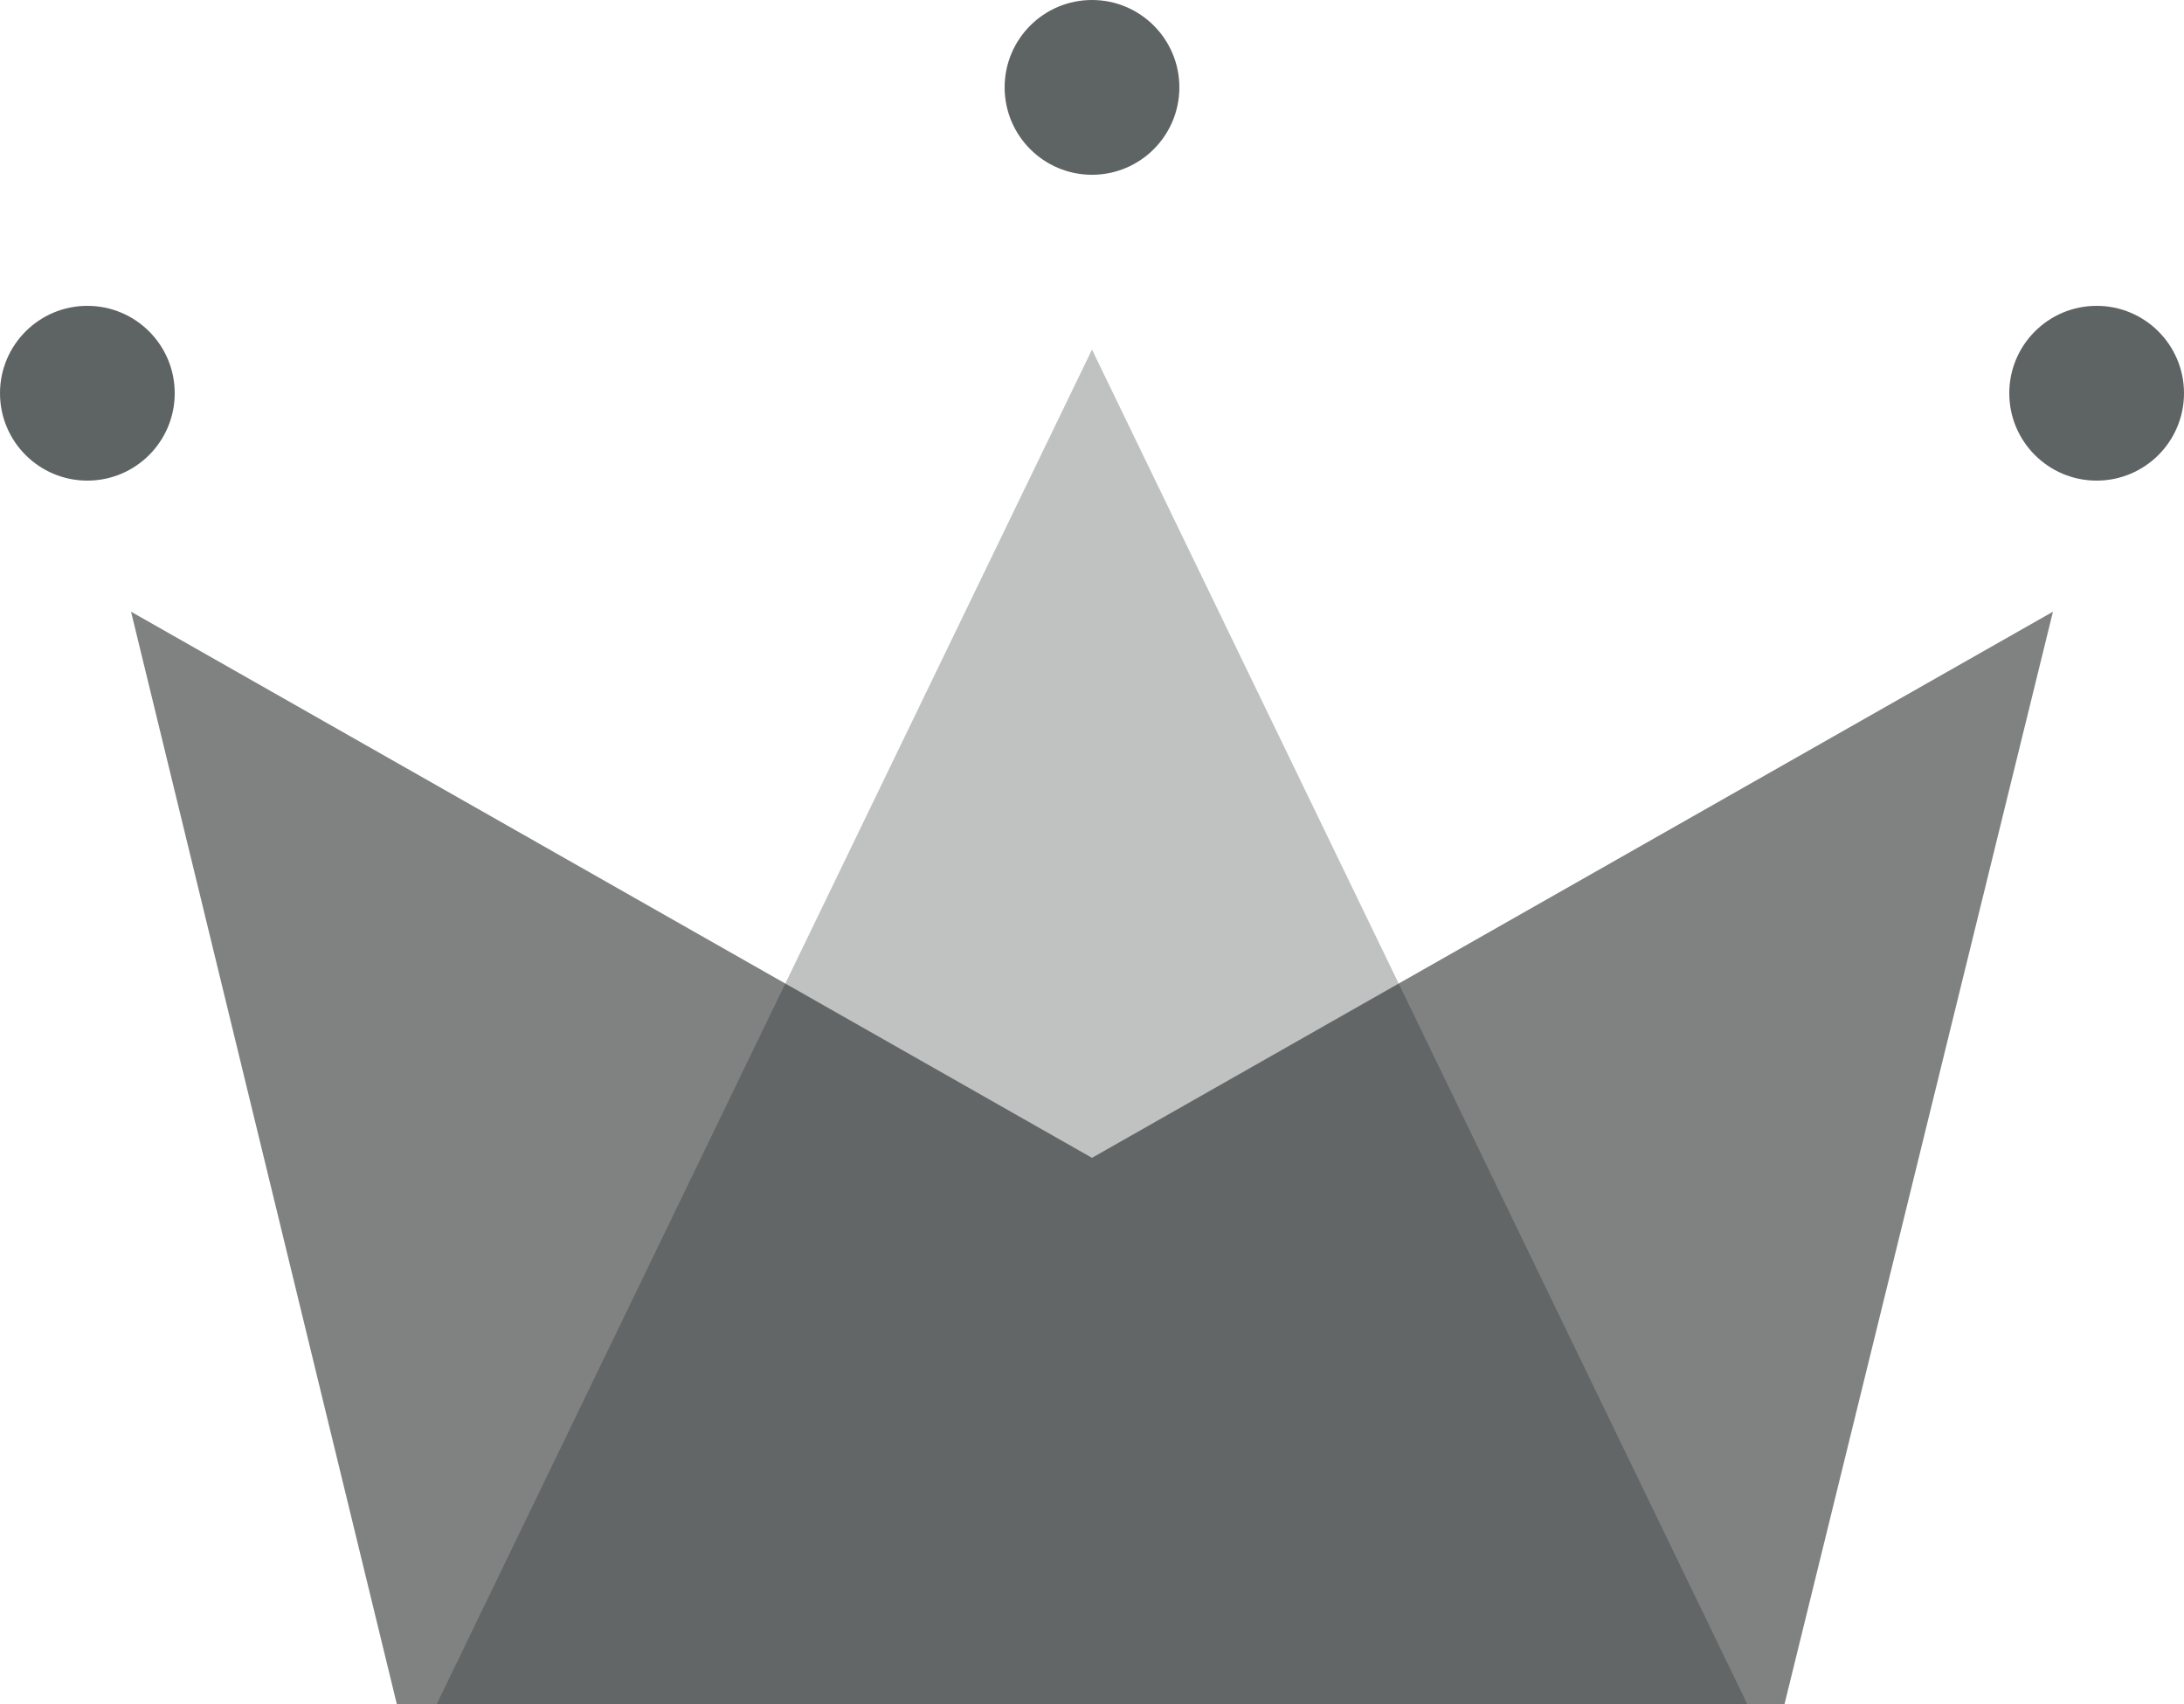
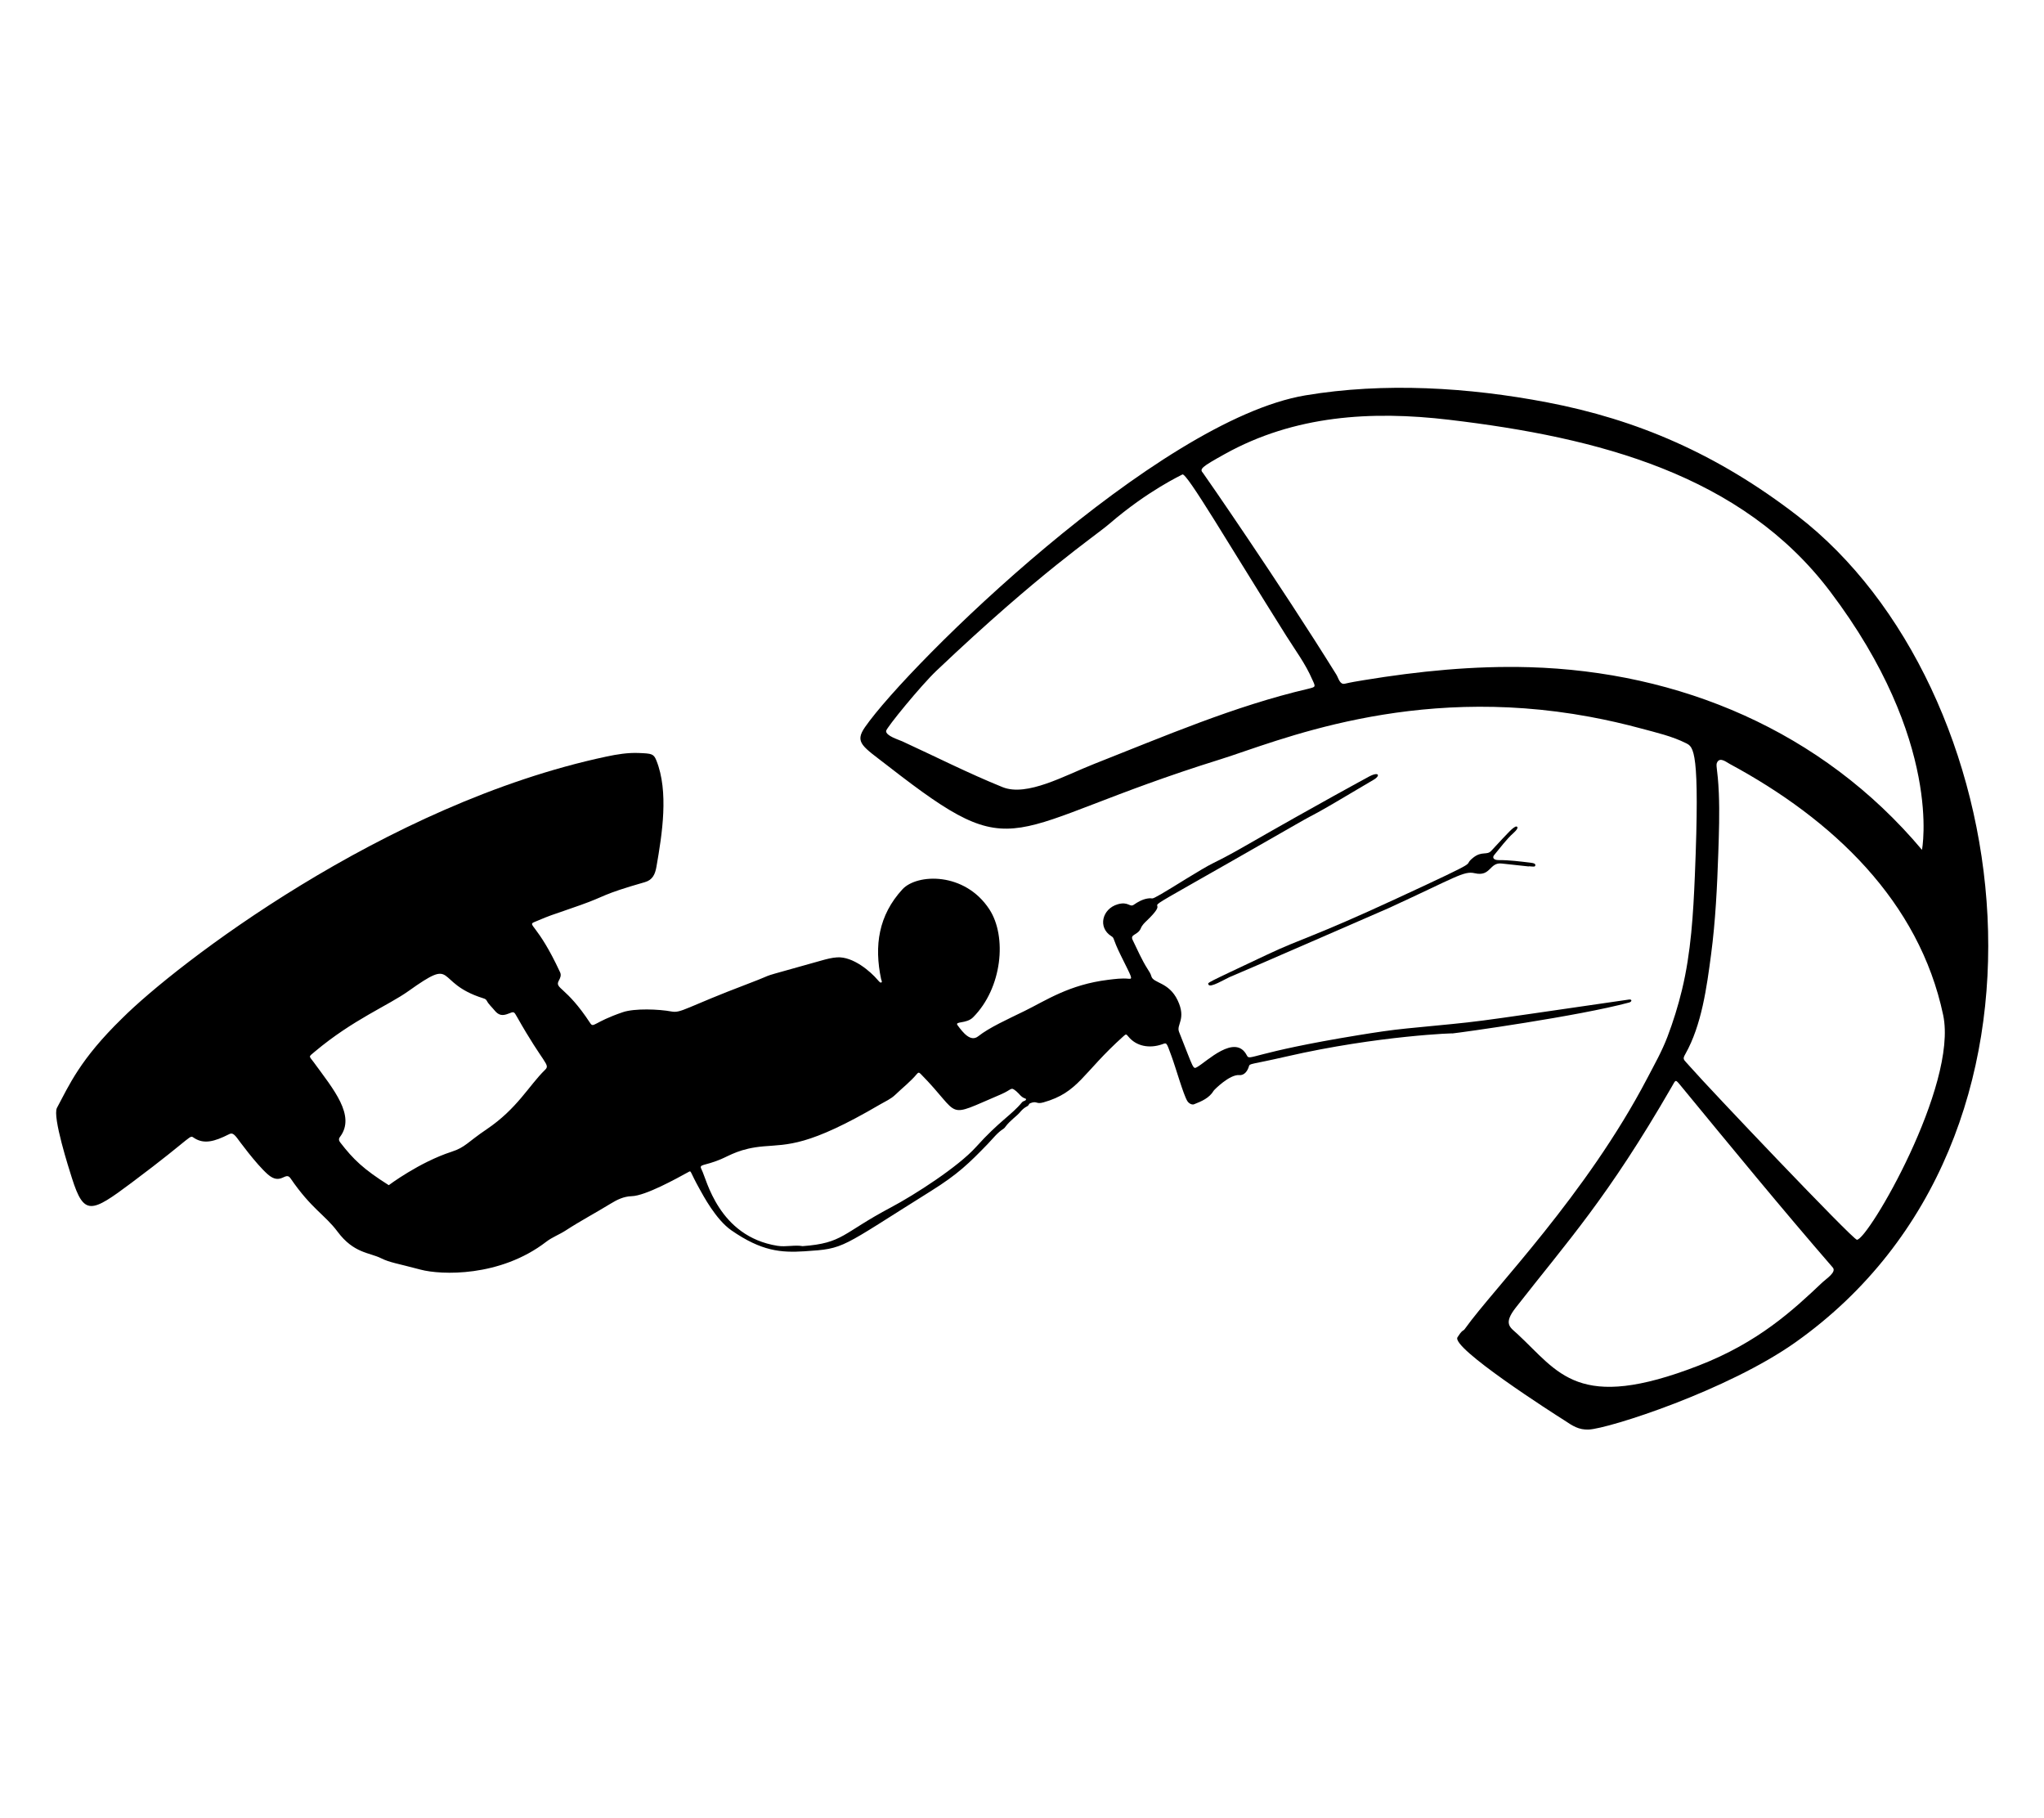
- <svg xmlns="http://www.w3.org/2000/svg" width="50px" height="39px" viewBox="0 0 50 39" version="1.1">
-   <g id="WiP" stroke="none" stroke-width="1" fill="none" fill-rule="evenodd">
-     <g id="Artboard" transform="translate(-90, -38)">
-       <g id="Group" transform="translate(90, 38)">
-         <polygon id="Rectangle" fill="#808282" points="3 14 25 26.5 47 14 40.855 39 9.084 39" />
-         <polygon id="Triangle" fill-opacity="0.263" fill="#101A1A" points="25 8 40 39 10 39" />
-         <circle id="Oval" fill="#5E6363" cx="2" cy="9" r="2" />
-         <circle id="Oval" fill="#5E6363" cx="25" cy="2" r="2" />
-         <circle id="Oval" fill="#5E6363" cx="48" cy="9" r="2" />
-       </g>
-     </g>
+ <svg xmlns="http://www.w3.org/2000/svg" width="90px" height="80px" version="1.1" id="Layer_1" x="0px" y="0px" viewBox="0 0 2708.741 1505.409" style="enable-background:new 0 0 2708.741 1505.409;" xml:space="preserve">
+   <g>
+     <path d="M2161.745,873.862c-0.527-0.96-1.891-0.933-2.974-0.776c-235.417,34.106-181.517,27.126-294.592,38.31   c-21.281,2.105-42.447,5.353-63.583,8.808c-143.329,23.425-144.184,34.832-148.229,26.93   c-15.278-29.847-53.937,8.779-65.695,15.261c-5.968,3.29-4.133,3.872-24.197-46.537c-3.846-9.661,9.972-16.866-1.823-41.7   c-11.699-24.631-32.347-22.364-34.87-31.942c-0.932-3.537-3.04-6.55-4.974-9.583c-7.777-12.204-13.422-25.492-19.773-38.424   c-3.922-7.987,6.876-5.975,10.867-15.646c1.818-4.407,5.072-7.313,8.319-10.446c48.014-46.329-68.733,25.661,196.072-126.397   c38.604-22.168,6.448-1.766,104.353-60.005c9.384-5.583,6.657-11.732-8.852-2.686c0,0-63.431,34.194-161.43,90.409   c-13.865,7.953-27.858,15.704-42.233,22.703c-15.965,7.772-54.735,32.87-69.446,41.264c-15.439,8.809-9.277,4.448-17.75,5.794   c-6.76,1.074-12.869,4.422-18.42,8.291c-5.44,3.792-7.096-4.697-21.271-0.618c-20.579,5.921-26.866,30.74-8.476,42.269   c4.516,2.832,0.892,1.828,12.653,25.711c14.439,29.322,16.363,31.293,10.153,30.674c-9.086-0.906-17.99,0.322-26.952,1.413   c-51.83,6.311-82.699,27.512-110.733,41.245c-22.728,11.134-46.699,21.854-61.561,33.581c-10.047,7.928-20.055-4.725-27.358-14.652   c-4.133-5.619,11.677-1.564,20.596-10.509c38.536-38.652,45.251-106.881,21.489-143.153   c-32.556-49.695-95.861-47.361-115.141-26.399c-31.776,34.55-37.55,74.802-28.261,118.981c0.313,1.49,1.771,3.475,0.402,4.395   c-1,0.672-2.065,0.084-5.165-3.587c-8.698-10.301-32.213-31.129-53.75-29.632c-6.99,0.486-13.766,2.258-20.5,4.164   c-97.997,27.739-50.756,13.156-97.163,30.747c-83.16,31.523-88.609,39.263-101.811,36.774c-16.213-3.057-48.638-4.412-64.377,0.966   c-39.085,13.356-38.483,21.554-43.289,14.219c-32.13-49.029-47.406-45.044-41.4-56.14c1.837-3.393,3.499-6.945,1.67-10.895   c-30.265-65.354-44.552-62.31-33.528-66.89c27.734-11.523,9.983-4.364,60.825-22.336c34.318-12.13,26.32-13.465,85.169-30.306   c10.27-2.939,13.522-10.777,15.199-20.383c7.59-43.461,16.456-99.476-0.063-140.709c-3.624-9.046-6.221-9.263-23.234-9.978   c-14.57-0.612-28.849,1.724-42.93,4.716c-294.95,62.67-571.594,276.581-641.736,346.723c-56.123,54.589-70.465,88.98-86.485,118.7   c-6.27,11.633,16.09,81.24,19.848,93.089c15.988,50.411,25.609,46.082,79.04,6.114c86.797-64.926,75.326-63.885,83.596-58.83   c12.644,7.728,25.971,4.473,45.391-5.343c3.247-1.641,5.644-1.888,10.768,4.83c1.68,2.203,24.583,33.873,40.47,48.017   c17.603,15.673,23.619-4.397,30.376,5.459c28.023,40.875,45.57,48.169,62.405,70.761c21.388,28.701,42.371,27.528,57.551,35.104   c11.649,5.814,20.991,6.734,52.478,15.14c26.695,7.125,105.103,10.321,166.484-36.935c7.877-6.065,17.425-9.528,25.712-14.922   c19.459-12.666,39.982-23.511,59.749-35.643c8.413-5.163,17.273-9.519,27.682-9.809c18.498-0.516,59.706-23.484,76.099-32.46   c2.918-1.598,1.324,0.279,13.7,22.483c4.919,8.826,21.795,40.948,42.457,55.264c39.885,27.636,65.639,29.733,97.14,27.694   c53.864-3.485,45.528-3.689,167.42-79.896c35.592-22.252,50.392-36.759,74.989-62.141c6.864-7.083,12.753-15.146,21.301-20.488   c0.921-0.575,1.616-1.581,2.28-2.487c5.945-8.12,15.137-14.185,19.083-18.966c5.724-6.933,9.763-7.85,10.763-8.775   c1.041-0.964,1.389-2.736,2.815-3.312c9.509-3.839,7.489,1.67,17.594-1.174c47.007-13.233,51.45-38.674,106.181-87.711   c3.291-2.948,3.603-3.016,6.32,0.337c10.823,13.357,28.317,16.018,44.355,10.569c7.029-2.388,5.848-3.741,12.982,15.581   c5.749,15.572,15.567,50.431,20.854,59.268c2.029,3.391,6.241,5.516,8.996,4.431c10.118-3.986,20.18-8.15,26.154-18.137   c0.598-1,21.004-21.646,33.76-20.509c7.201,0.642,11.263-6.248,12.729-11.425c1.221-4.316,1.582-2.123,50.006-13.25   c121.492-27.917,227.68-31.332,219.153-30.445c13.09-1.361,167.523-22.918,234.785-41.035   C2160.534,876.603,2162.529,875.291,2161.745,873.862z M722.131,966.411c-21.292,20.76-36.591,51.189-77.325,78.635   c-25.211,16.987-28.075,23.776-46.314,29.678c-42.903,13.884-83.287,44.308-83.287,44.308   c-33.473-21.181-46.701-33.812-64.344-56.654c-1.947-2.521-2.225-4.763-0.298-7.309c21.267-28.094-8.631-63.009-35.068-99.273   c-6.082-8.343-7.186-6.25,1.763-13.753c50.784-42.578,96.87-60.818,124.085-80.211c65.127-46.408,32.757-11.27,98.914,9.535   c2.009,0.632,3.754,1.225,4.814,3.267c2.527,4.87,6.757,8.422,10.147,12.625c5.443,6.75,10.425,7.788,18.524,4.525   c7.409-2.985,7.337-2.945,11.386,4.234C720.957,959.549,729.839,958.896,722.131,966.411z M1293.351,1068.518   c-23.575,26.219-81.552,63.484-112.528,79.871c-65.048,34.414-63.3,47.455-117.172,51.394c-10.553-1.91-21.989,1.393-33.399-0.429   c-78.186-12.482-93.824-88.331-100.319-100.653c-4.386-8.323,2.152-4.267,25.49-14.123c11.921-5.035,25.478-14.336,56.51-17.002   c32.626-2.803,58.969,0.421,154.561-55.63c6.759-3.963,14.042-7.003,19.888-12.64c9.555-9.213,20.137-17.365,28.698-27.606   c1.883-2.252,2.924-2.212,5.05-0.059c55.787,56.476,29.883,59.57,106.043,27.181c15.738-6.693,12.759-10.664,20.67-4.19   c3.896,3.189,6.438,7.995,11.784,9.553c1.929,0.562,1.075,2.226-0.35,2.857c-1.423,0.63-2.867,0.925-3.981,2.283   C1340.495,1026.156,1324.466,1033.913,1293.351,1068.518z" />
+     <path d="M1617.208,554.836c-293.106,91.302-263.832,146.129-439.788,9.325c-34.269-26.644-45.542-31.274-31.011-52.129   c57.981-83.209,386.953-406.402,583.435-439.4c104.497-17.549,216.606-10.594,320.325,9.232   c118.971,22.741,225.366,68.158,331.806,150.219c293.07,225.943,379.402,823.951-2.149,1094.808   c-90.246,64.064-247.792,114.705-274.387,115.885c-13.236,0.587-21.403-4.869-32.129-12.067   c-14.078-8.799-151.581-96.775-141.73-110.329c2.348-3.231,4.151-6.977,7.853-9.136c1.108-0.646,1.914-1.908,2.697-3.003   c37.099-51.909,160.236-176.691,240.889-330.983c9.573-18.314,19.291-35.355,26.687-54.771   c7.725-20.282,14.159-41.055,19.265-62.149c12.022-49.663,14.993-100.913,17.097-151.791   c6.886-166.514-1.736-170.049-11.684-175.071c-18.471-9.324-39.538-14.092-59.422-19.477   c-22.488-6.091-45.223-11.266-68.131-15.512C1869.009,454.409,1690.893,531.884,1617.208,554.836z M2026.572,432.771   c198.207,5.661,387.472,83.663,520.461,241.974c0,0,28.291-144.058-121.807-342.406   c-116.973-154.574-306.707-203.949-504.998-227.396c-103.012-12.185-204.77-5.865-297.022,45.379   c-31.486,17.49-33.915,19.801-28.849,25.327c0.917,1,100.825,144.942,176.595,266.927c2.883,4.642,4.535,13.692,11.312,12.056   c8.311-1.946,16.765-3.322,25.197-4.706C1879.785,438.049,1953.313,430.679,2026.572,432.771z M2575.131,893.697   c-31.832-150.846-146.069-259.068-282.91-332.8c-4.388-2.364-12.248-8.911-16.196-2.826c-3.095,4.771,0.327,6.948,1.792,41.757   c1.103,26.214,0.17,52.553-0.694,78.762c-1.503,44.608-3.683,90.304-9.598,134.98c-5.715,43.163-12.408,93.269-34.026,131.62   c-3.374,5.986-3.01,6.832,1.597,11.739c1.699,1.81,3.37,3.649,4.997,5.524c21.978,25.335,215.413,228.874,220.731,228.874   C2475.584,1191.329,2594.826,987.029,2575.131,893.697z M1449.81,560.992c93.261-36.677,185.832-76.74,283.759-99.59   c10.051-2.542,10.102-2.35,5.797-11.604c-0.095-0.205-0.213-0.399-0.301-0.607c-8.841-20.706-22.606-39.087-34.547-58.071   c-75.772-120.476-132.524-217.553-137.652-213.65c-1,0.761-45.184,20.975-96.537,65.174   c-20.245,17.424-90.75,63.311-229.273,194.765c-20.702,19.646-66.51,75.763-66.783,79.822   c-0.439,6.531,16.942,11.688,21.474,13.772c44.275,20.359,87.725,42.414,132.816,60.646   C1360.926,604.732,1410.894,576.296,1449.81,560.992z M2251.094,1358.019c79.225-30.746,125.022-73.321,164.267-110.477   c4.688-4.439,18.732-13.338,13.495-19.379c-68.561-79.089-134.784-159.879-201.286-240.659c-7.627-9.264-6.587-8.511-12.208,1.228   c-84.797,146.919-137.25,203.66-206.711,292.592c-16.962,21.716-7.225,26.065,2.086,34.675   C2065.882,1366.995,2090.435,1420.368,2251.094,1358.019z" />
+     <path d="M2025.939,696.758c-34.673-3.825-35.608-3.857-35.608-3.857c-16.741-2.099-14.428,17.909-36.11,12.808   c-14.355-3.378-25.302,5.6-114.078,46.289c-1.002,0.459-203.463,88.662-211.145,91.542c-5.453,2.5-25.39,14.395-27.376,9.88   c-1.359-3.09-6.421-0.139,77.488-39.801c45.918-21.705,60.338-22.823,171.782-74.415c123.23-57.047,83.822-40.087,101.39-54.079   c11.564-9.21,18.062-2.685,23.958-9.057c25.68-27.755,27.222-29.251,31.878-31.934c1.739-1.002,6.655,0.136-2.323,8.182   c-9.796,8.78-17.417,19.459-25.799,29.471c-2.345,2.801-1.322,6.586,6.026,6.544c14.209-0.082,28.256,1.79,42.321,3.452   c5.394,0.637,6.554,1.697,6.258,3.595c-0.331,2.115-2.161,1.63-8.635,1.124C2025.957,696.587,2025.948,696.673,2025.939,696.758z" />
  </g>
</svg>
